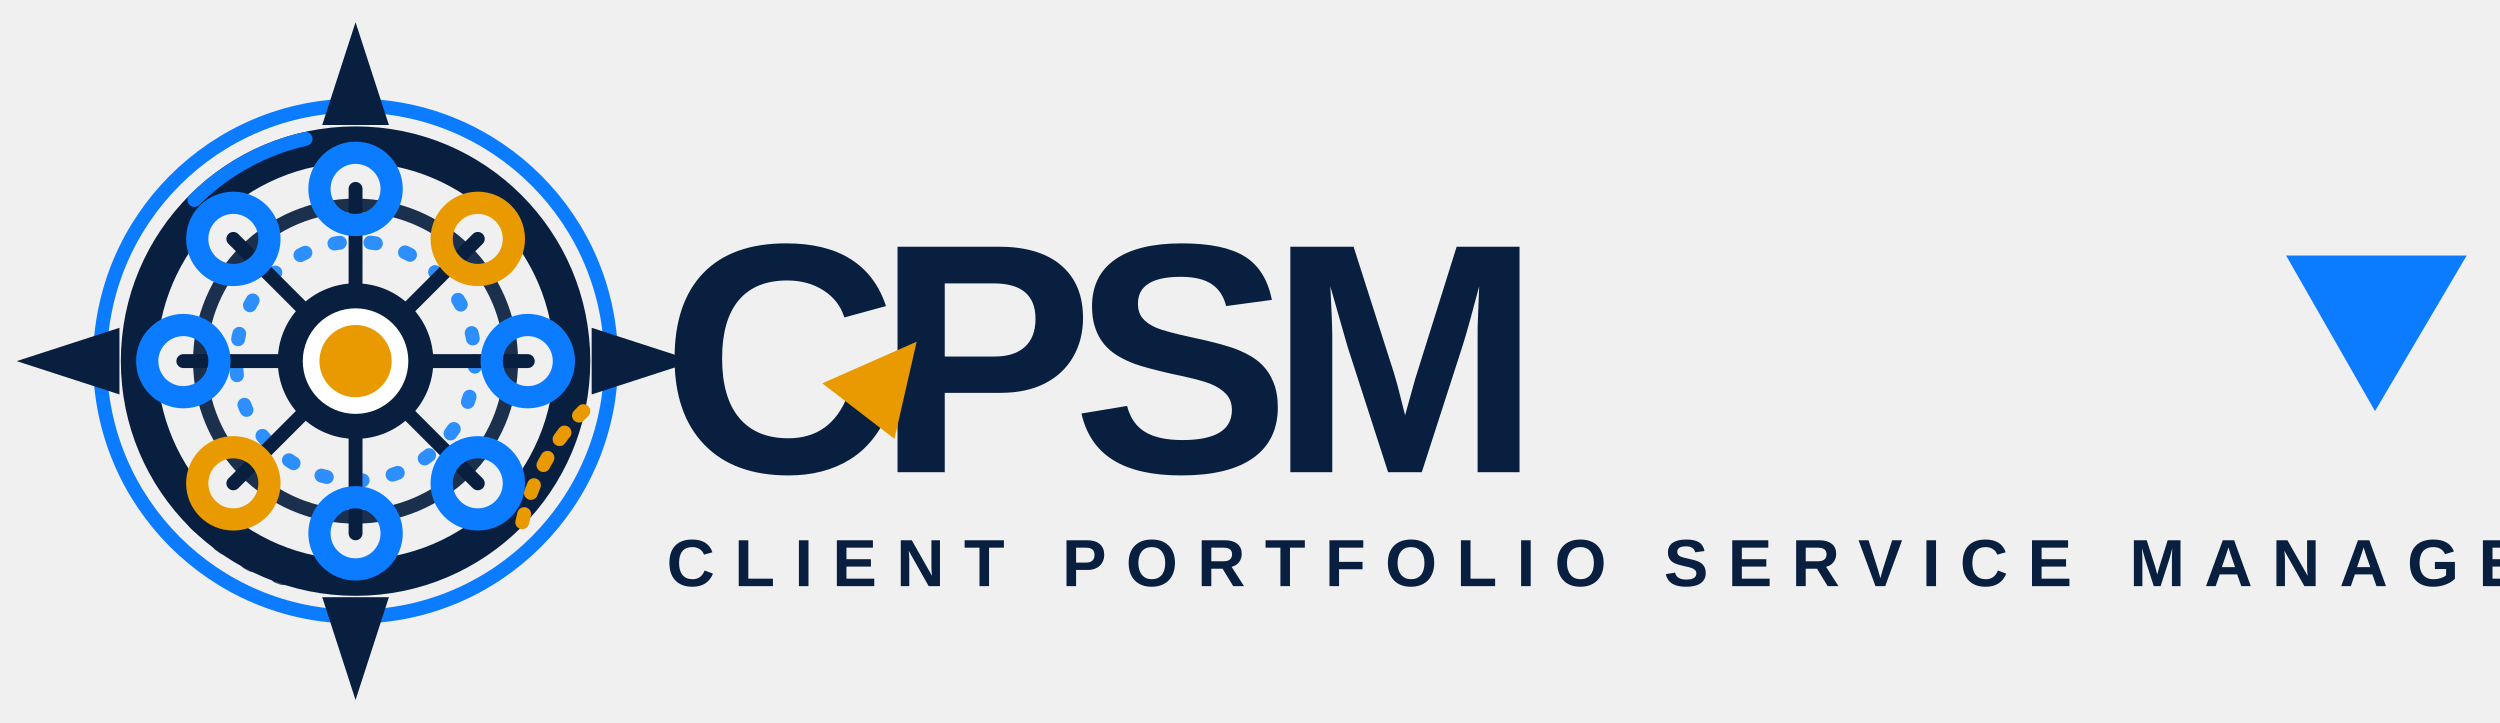
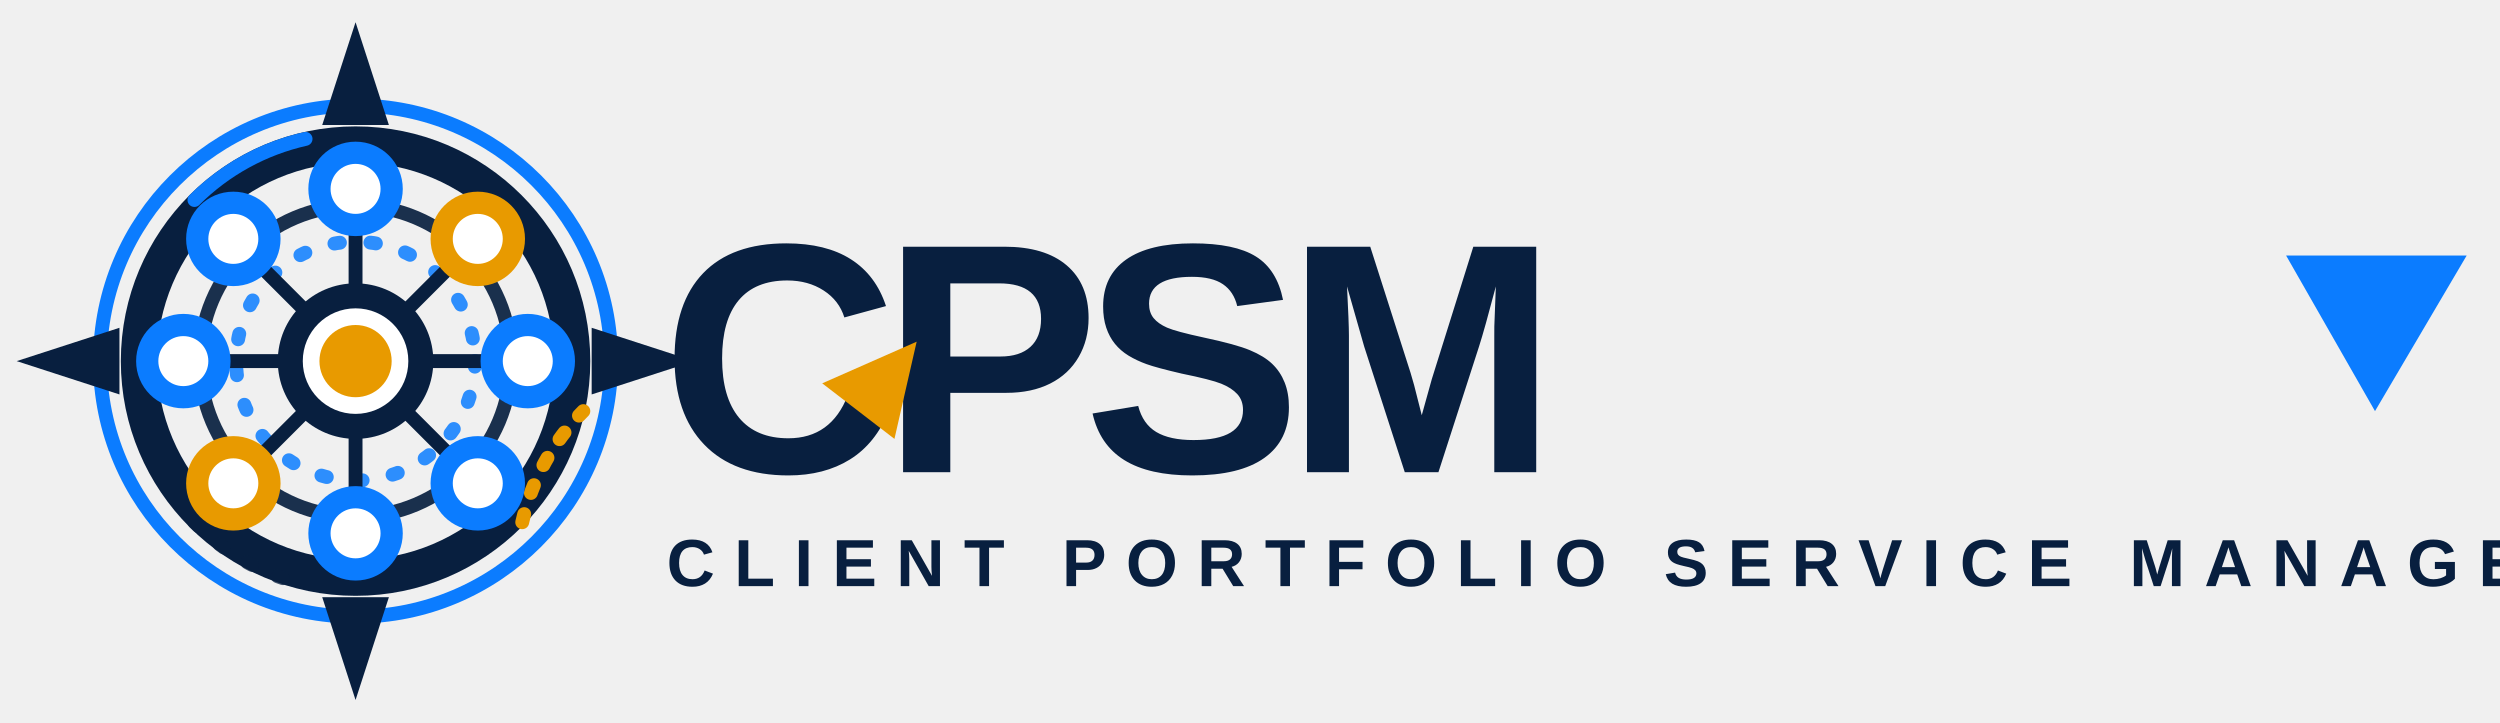
- <svg xmlns="http://www.w3.org/2000/svg" viewBox="0 0 900 260" role="img" aria-labelledby="title desc">
-   <defs>
-     <style>
-       .navy{fill:#081f3f}.blue{fill:#0b7cff}.gold{fill:#e89a00}.stroke-navy{stroke:#081f3f}.stroke-blue{stroke:#0b7cff}.stroke-gold{stroke:#e89a00}.thin{stroke-width:5}.mid{stroke-width:8}.thick{stroke-width:13}.line{fill:none;stroke-linecap:round;stroke-linejoin:round}.word{font-family:Arial Black, Arial, Helvetica, sans-serif;font-weight:900;letter-spacing:-8px}.sub{font-family:Arial, Helvetica, sans-serif;font-weight:800;letter-spacing:7px}
-     </style>
-   </defs>
-   <g transform="translate(128 130)">
-     <circle r="92" fill="none" class="stroke-blue line thin" />
-     <circle r="78" fill="none" class="stroke-navy line thick" />
-     <circle r="56" fill="none" class="stroke-navy line thin" opacity=".92" />
-     <circle r="43" fill="none" class="stroke-blue line thin" stroke-dasharray="2 11" opacity=".85" />
-     <path d="M0-122 L12-85 L-12-85 Z M0 122 L12 85 L-12 85 Z M-122 0 L-85 12 L-85-12 Z M122 0 L85 12 L85-12 Z" class="navy" />
-     <path d="M-58-58 A82 82 0 0 1 -18-80" class="stroke-blue line thin" />
-     <path d="M60 58 A82 82 0 0 1 82 18" class="stroke-gold line thin" stroke-dasharray="3 8" />
-     <path d="M-58 58 A82 82 0 0 0 -20 80" class="stroke-navy line thin" stroke-dasharray="2 10" opacity=".75" />
-     <g class="stroke-navy line thin">
-       <path d="M0 0 L0-62 M0 0 L44-44 M0 0 L62 0 M0 0 L44 44 M0 0 L0 62 M0 0 L-44 44 M0 0 L-62 0 M0 0 L-44-44" />
+ <svg xmlns="http://www.w3.org/2000/svg" width="900" height="260" viewBox="0 0 900 260" role="img" aria-labelledby="title desc">
+   <g transform="translate(128 130)" fill="none" stroke-linecap="round" stroke-linejoin="round">
+     <circle r="92" stroke="#0b7cff" stroke-width="5" />
+     <circle r="78" stroke="#081f3f" stroke-width="13" />
+     <circle r="56" stroke="#081f3f" stroke-width="5" opacity="0.92" />
+     <circle r="43" stroke="#0b7cff" stroke-width="5" stroke-dasharray="2 11" opacity="0.85" />
+     <path d="M0 0 L0 -62 M0 0 L44 -44 M0 0 L62 0 M0 0 L44 44 M0 0 L0 62 M0 0 L-44 44 M0 0 L-62 0 M0 0 L-44 -44" stroke="#081f3f" stroke-width="5" />
+     <path d="M-58 -58 A82 82 0 0 1 -18 -80" stroke="#0b7cff" stroke-width="5" />
+     <path d="M60 58 A82 82 0 0 1 82 18" stroke="#e89a00" stroke-width="5" stroke-dasharray="3 8" />
+     <path d="M-58 58 A82 82 0 0 0 -20 80" stroke="#081f3f" stroke-width="5" stroke-dasharray="2 10" opacity="0.75" />
+     <g fill="#ffffff" stroke-width="8">
+       <circle cx="0" cy="-62" r="13" stroke="#0b7cff" />
+       <circle cx="44" cy="-44" r="13" stroke="#e89a00" />
+       <circle cx="62" cy="0" r="13" stroke="#0b7cff" />
+       <circle cx="44" cy="44" r="13" stroke="#0b7cff" />
+       <circle cx="0" cy="62" r="13" stroke="#0b7cff" />
+       <circle cx="-44" cy="44" r="13" stroke="#e89a00" />
+       <circle cx="-62" cy="0" r="13" stroke="#0b7cff" />
+       <circle cx="-44" cy="-44" r="13" stroke="#0b7cff" />
    </g>
-     <circle r="28" class="navy" />
-     <circle r="19" fill="#fff" />
-     <circle r="13" class="gold" />
-     <g>
-       <circle cx="0" cy="-62" r="13" fill="#fff" class="stroke-blue line mid" />
-       <circle cx="44" cy="-44" r="13" fill="#fff" class="stroke-gold line mid" />
-       <circle cx="62" cy="0" r="13" fill="#fff" class="stroke-blue line mid" />
-       <circle cx="44" cy="44" r="13" fill="#fff" class="stroke-blue line mid" />
-       <circle cx="0" cy="62" r="13" fill="#fff" class="stroke-blue line mid" />
-       <circle cx="-44" cy="44" r="13" fill="#fff" class="stroke-gold line mid" />
-       <circle cx="-62" cy="0" r="13" fill="#fff" class="stroke-blue line mid" />
-       <circle cx="-44" cy="-44" r="13" fill="#fff" class="stroke-blue line mid" />
+     <g fill="#081f3f" stroke="none">
+       <path d="M0 -122 L12 -85 L-12 -85 Z" />
+       <path d="M0 122 L12 85 L-12 85 Z" />
+       <path d="M-122 0 L-85 12 L-85 -12 Z" />
+       <path d="M122 0 L85 12 L85 -12 Z" />
+       <circle r="28" />
    </g>
+     <circle r="19" fill="#ffffff" stroke="none" />
+     <circle r="13" fill="#e89a00" stroke="none" />
  </g>
  <g transform="translate(238 88)">
-     <text class="word navy" x="0" y="82" font-size="118">CPSM</text>
-     <polygon points="58,50 92,35 84,70" class="gold" />
-     <polygon points="585,4 650,4 617,60" class="blue" />
-     <text class="sub navy" x="2" y="123" font-size="24">CLIENT PORTFOLIO SERVICE MANAGER</text>
+     <text x="0" y="82" fill="#081f3f" font-family="Arial, Helvetica, sans-serif" font-size="118" font-weight="900" letter-spacing="-6">CPSM</text>
+     <polygon points="58,50 92,35 84,70" fill="#e89a00" />
+     <polygon points="585,4 650,4 617,60" fill="#0b7cff" />
+     <text x="2" y="123" fill="#081f3f" font-family="Arial, Helvetica, sans-serif" font-size="24" font-weight="800" letter-spacing="7">CLIENT PORTFOLIO SERVICE MANAGER</text>
  </g>
</svg>
